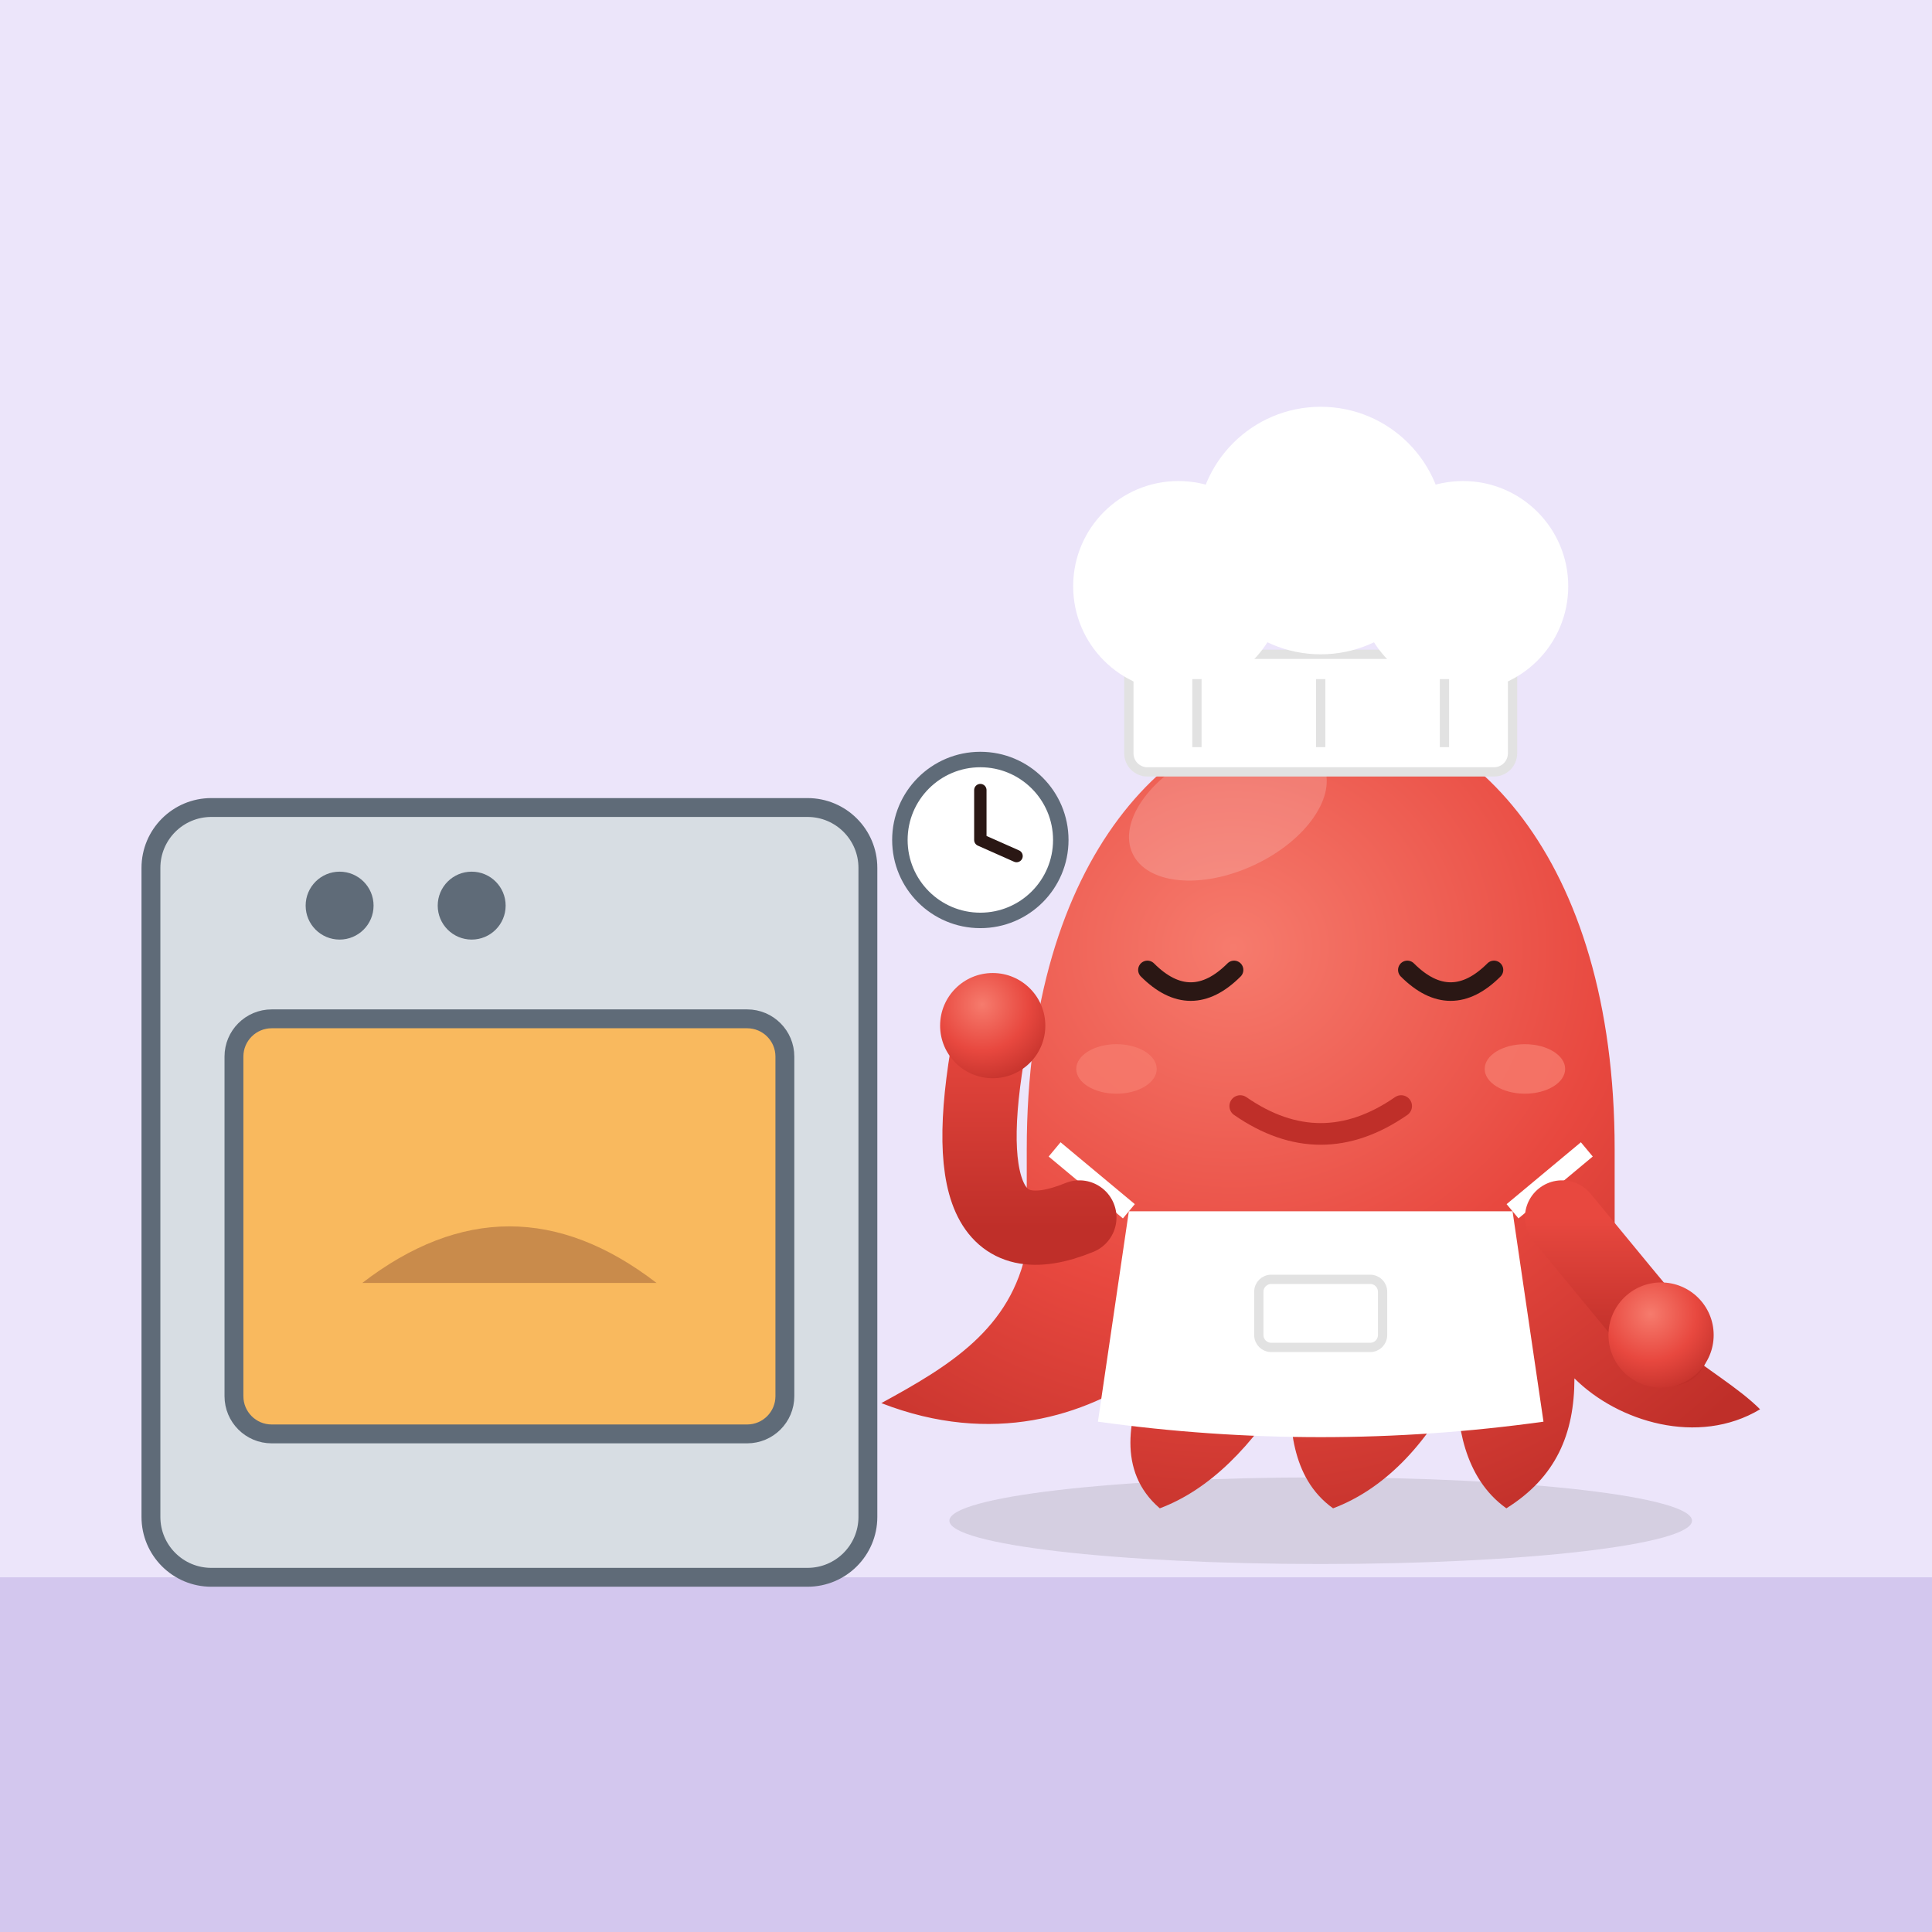
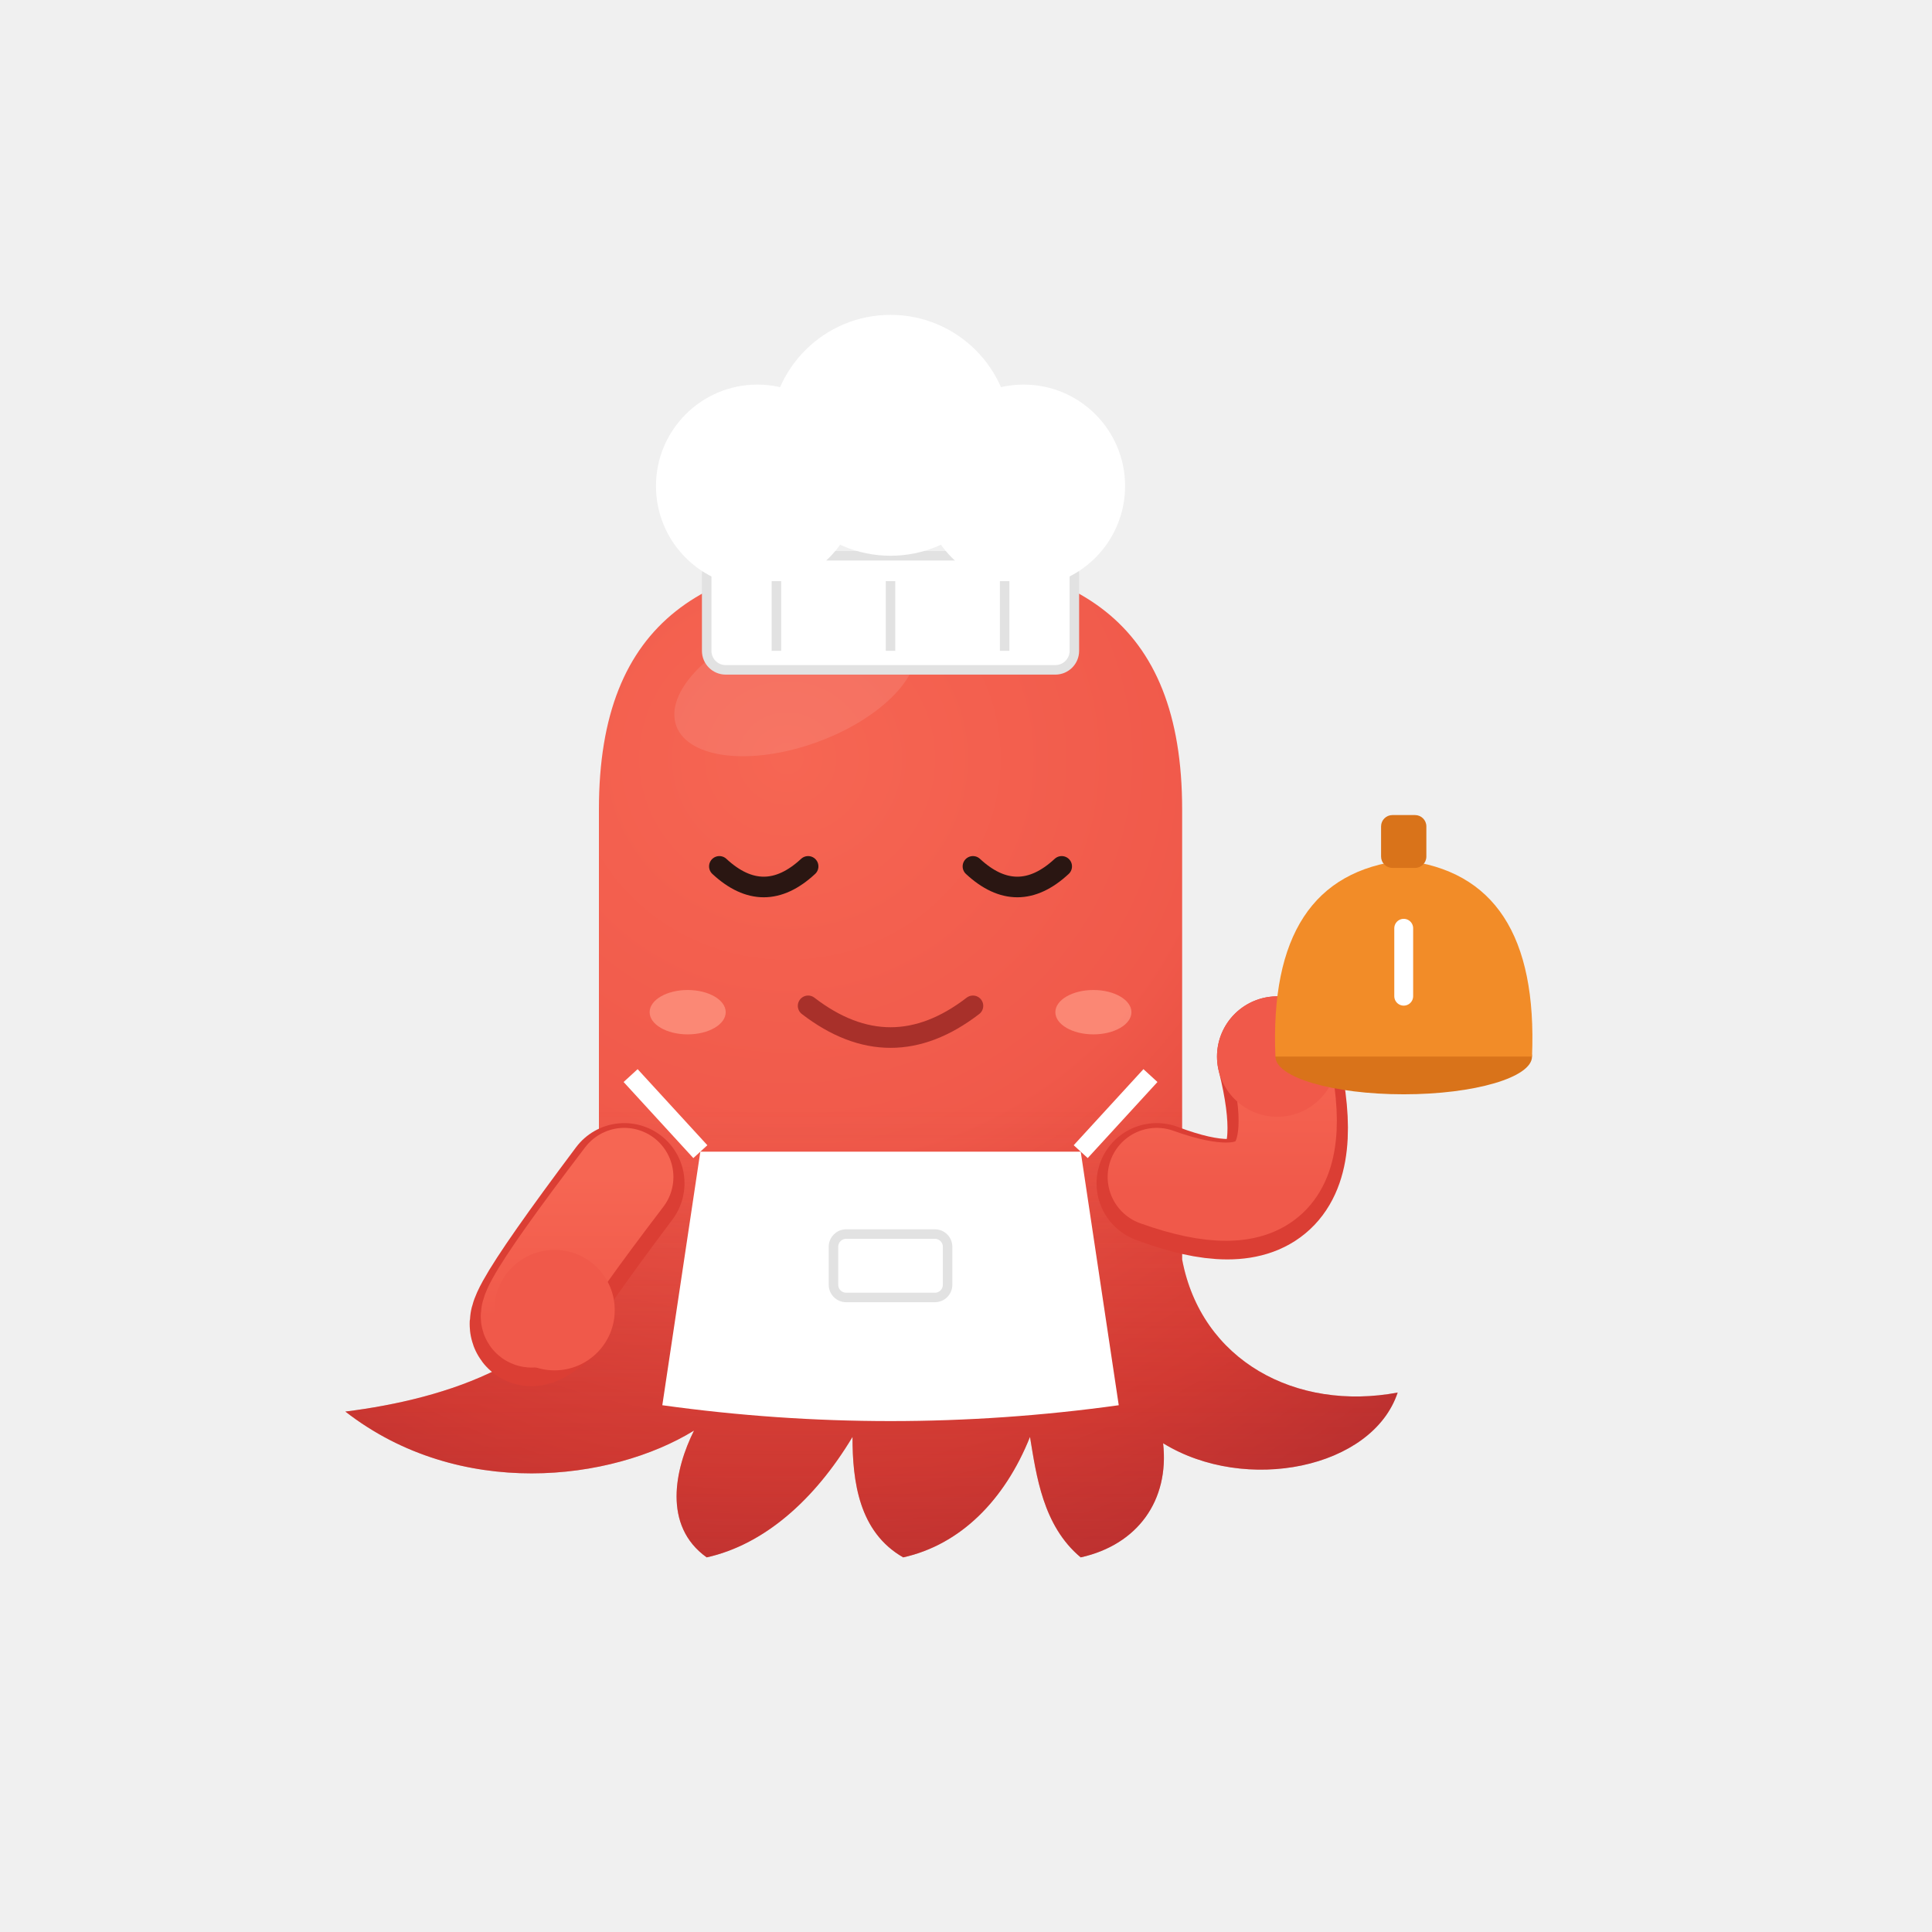
<svg xmlns="http://www.w3.org/2000/svg" viewBox="0 0 512 512" width="512" height="512">
  <defs>
-     <radialGradient id="bodyGrad" cx="0.4" cy="0.3" r="0.8">
-       <stop offset="0" stop-color="#F67B6D" />
-       <stop offset="0.55" stop-color="#E8483F" />
-       <stop offset="1" stop-color="#BF2F29" />
+     <radialGradient id="bodyGrad" cx="0.42" cy="0.2" r="0.9">
+       <stop offset="0" stop-color="#F66653" />
+       <stop offset="0.45" stop-color="#F0594A" />
+       <stop offset="0.8" stop-color="#DB3E34" />
+       <stop offset="1" stop-color="#B92F2F" />
    </radialGradient>
+     <linearGradient id="hemShade" x1="0" y1="0" x2="0" y2="1">
+       <stop offset="0.55" stop-color="#B92F2F" stop-opacity="0" />
+       <stop offset="1" stop-color="#B92F2F" stop-opacity=".45" />
+     </linearGradient>
    <linearGradient id="armGrad" x1="0" y1="0" x2="0" y2="1">
-       <stop offset="0" stop-color="#E8483F" />
-       <stop offset="1" stop-color="#BF2F29" />
+       <stop offset="0" stop-color="#F66653" />
+       <stop offset="1" stop-color="#F0594A" />
    </linearGradient>
  </defs>
-   <rect width="512" height="512" fill="#ECE5FA" />
-   <rect x="0" y="418" width="512" height="94" fill="#D3C7EE" />
-   <rect x="40" y="214" width="190" height="204" rx="16" fill="#D7DDE3" stroke="#5F6B78" stroke-width="5" />
-   <rect x="62" y="270" width="146" height="110" rx="10" fill="#FFB347" opacity=".85" />
-   <rect x="62" y="270" width="146" height="110" rx="10" fill="none" stroke="#5F6B78" stroke-width="5" />
-   <circle cx="90" cy="240" r="9" fill="#5F6B78" />
-   <circle cx="125" cy="240" r="9" fill="#5F6B78" />
-   <path d="M 96 340 Q 135 310 174 340 Z" fill="#C98B4B" />
-   <ellipse cx="350" cy="403" rx="98.4" ry="11.48" fill="#000" opacity=".10" />
-   <g transform="translate(350 280) rotate(0) scale(0.82 0.82)">
-     <path d="M -95 30 C -95 -160 95 -160 95 30 L 95 62   C 100 90 128 100 142 114 C 122 126 96 118 82 104   C 82 122 76 136 60 146 C 46 136 44 118 44 106   C 34 126 20 140 4 146 C -10 136 -10 118 -10 106   C -22 126 -36 140 -52 146 C -66 134 -62 116 -56 102   C -76 116 -106 126 -142 112 C -120 100 -100 88 -95 62 Z" fill="url(#bodyGrad)" />
-     <ellipse cx="-30" cy="-80" rx="34" ry="20" fill="#fff" opacity=".18" transform="rotate(-25 -30 -80)" />
-     <path d="M -62 50 L 62 50 L 72 118 Q 0 128 -72 118 Z" fill="#fff" />
-     <path d="M -62 50 L -86 30 M 62 50 L 86 30" stroke="#fff" stroke-width="6" />
-     <rect x="-20" y="72" width="40" height="22" rx="4" fill="none" stroke="#E2E2E2" stroke-width="3" />
-     <path d="M -56 -28 Q -42 -14 -28 -28" fill="none" stroke="#2A1714" stroke-width="6" stroke-linecap="round" />
-     <path d="M 28 -28 Q 42 -14 56 -28" fill="none" stroke="#2A1714" stroke-width="6" stroke-linecap="round" />
-     <path d="M -26 16 Q 0 34 26 16" fill="none" stroke="#BF2F29" stroke-width="7" stroke-linecap="round" />
-     <ellipse cx="-66" cy="4" rx="13" ry="8" fill="#F67B6D" opacity=".8" />
-     <ellipse cx="66" cy="4" rx="13" ry="8" fill="#F67B6D" opacity=".8" />
-     <rect x="-62" y="-130" width="124" height="38" rx="6" fill="#fff" stroke="#E2E2E2" stroke-width="3" />
-     <circle cx="-46" cy="-152" r="34" fill="#fff" />
-     <circle cx="0" cy="-170" r="40" fill="#fff" />
-     <circle cx="46" cy="-152" r="34" fill="#fff" />
-     <path d="M -40 -122 L -40 -100 M 0 -122 L 0 -100 M 40 -122 L 40 -100" stroke="#E2E2E2" stroke-width="3" />
-     <path d="M -78 52 Q -122 70 -106 -10" fill="none" stroke="url(#armGrad)" stroke-width="24" stroke-linecap="round" />
-     <circle cx="-106" cy="-10" r="17" fill="url(#bodyGrad)" />
-     <path d="M 78 52 Q 124 108 110 90" fill="none" stroke="url(#armGrad)" stroke-width="24" stroke-linecap="round" />
-     <circle cx="110" cy="90" r="17" fill="url(#bodyGrad)" />
-     <circle cx="-110" cy="-70" r="26" fill="#fff" stroke="#5F6B78" stroke-width="5" />
-     <path d="M -110 -70 L -110 -86.12 M -110 -70 L -98.3 -64.8" stroke="#2A1714" stroke-width="4" stroke-linecap="round" />
+   <g transform="translate(236 280) rotate(0) scale(0.84 0.84)">
+     <path d="M -92 64   L -92 -78 C -92 -138 -58 -158 0 -158 C 58 -158 92 -138 92 -78 L 92 64   C 98 96 128 112 160 106 C 152 130 112 138 86 122   C 88 140 78 154 60 158 C 48 148 46 132 44 120   C 36 140 22 154 4 158 C -10 150 -12 134 -12 120   C -24 140 -40 154 -58 158 C -72 148 -68 130 -62 118   C -88 134 -136 140 -172 112 C -140 108 -102 96 -92 64 Z" fill="url(#bodyGrad)" />
+     <path d="M -92 64   L -92 -78 C -92 -138 -58 -158 0 -158 C 58 -158 92 -138 92 -78 L 92 64   C 98 96 128 112 160 106 C 152 130 112 138 86 122   C 88 140 78 154 60 158 C 48 148 46 132 44 120   C 36 140 22 154 4 158 C -10 150 -12 134 -12 120   C -24 140 -40 154 -58 158 C -72 148 -68 130 -62 118   C -88 134 -136 140 -172 112 C -140 108 -102 96 -92 64 Z" fill="url(#hemShade)" />
+     <ellipse cx="-30" cy="-118" rx="40" ry="20" fill="#fff" opacity=".10" transform="rotate(-20 -30 -118)" />
+     <path d="M -60 30 L 60 30 L 72 110 Q 0 120 -72 110 Z" fill="#fff" />
+     <path d="M -60 30 L -82 6 M 60 30 L 82 6" stroke="#fff" stroke-width="6" />
+     <rect x="-18" y="56" width="36" height="20" rx="4" fill="none" stroke="#E2E2E2" stroke-width="3" />
+     <path d="M -54 -60 Q -40 -47 -26 -60" fill="none" stroke="#2A1612" stroke-width="6.5" stroke-linecap="round" />
+     <path d="M 26 -60 Q 40 -47 54 -60" fill="none" stroke="#2A1612" stroke-width="6.5" stroke-linecap="round" />
+     <path d="M -26 -16 Q 0 4 26 -16" fill="none" stroke="#A8302A" stroke-width="6.5" stroke-linecap="round" />
+     <ellipse cx="-64" cy="-14" rx="12" ry="7" fill="#FF9A86" opacity=".7" />
+     <ellipse cx="64" cy="-14" rx="12" ry="7" fill="#FF9A86" opacity=".7" />
+     <rect x="-58" y="-158" width="116" height="36" rx="6" fill="#fff" stroke="#E2E2E2" stroke-width="3" />
+     <circle cx="-42" cy="-180" r="32" fill="#fff" />
+     <circle cx="0" cy="-196" r="38" fill="#fff" />
+     <circle cx="42" cy="-180" r="32" fill="#fff" />
+     <path d="M -36 -150 L -36 -128 M 0 -150 L 0 -128 M 36 -150 L 36 -128" stroke="#E2E2E2" stroke-width="3" />
+     <path d="M -84 40 Q -129 100 -106 80" fill="none" stroke="#DB3E34" stroke-width="38" stroke-linecap="round" />
+     <path d="M -84 38 Q -129 97 -106 78" fill="none" stroke="url(#armGrad)" stroke-width="31" stroke-linecap="round" />
+     <circle cx="-106" cy="80" r="19" fill="#F0594A" />
+     <path d="M 84 40 Q 137 60 122 0" fill="none" stroke="#DB3E34" stroke-width="38" stroke-linecap="round" />
+     <path d="M 84 38 Q 137 57 122 -2" fill="none" stroke="url(#armGrad)" stroke-width="31" stroke-linecap="round" />
+     <circle cx="122" cy="0" r="19" fill="#F0594A" />
  </g>
+   <ellipse cx="372" cy="280" rx="34" ry="10" fill="#D9731A" />
+   <path d="M 338 280 Q 336 232 372 228 Q 408 232 406 280 Z" fill="#F28C28" />
+   <rect x="366" y="216" width="12" height="14" rx="3" fill="#D9731A" />
+   <path d="M 372 246 L 372 264" stroke="#fff" stroke-width="5" stroke-linecap="round" />
</svg>
